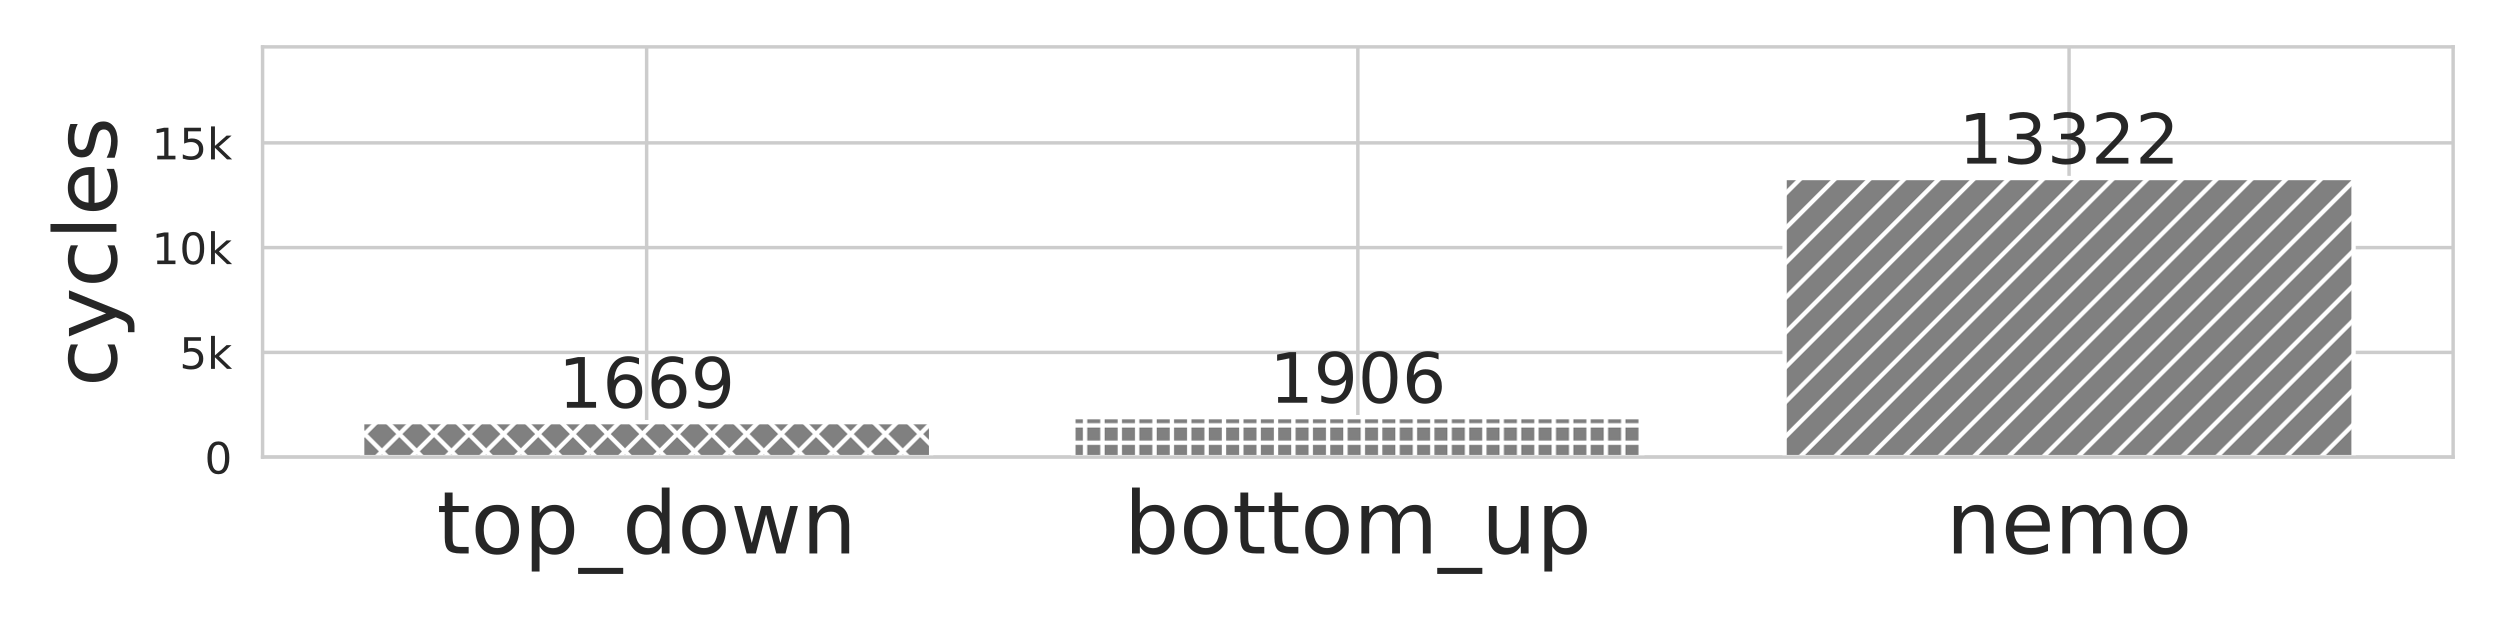
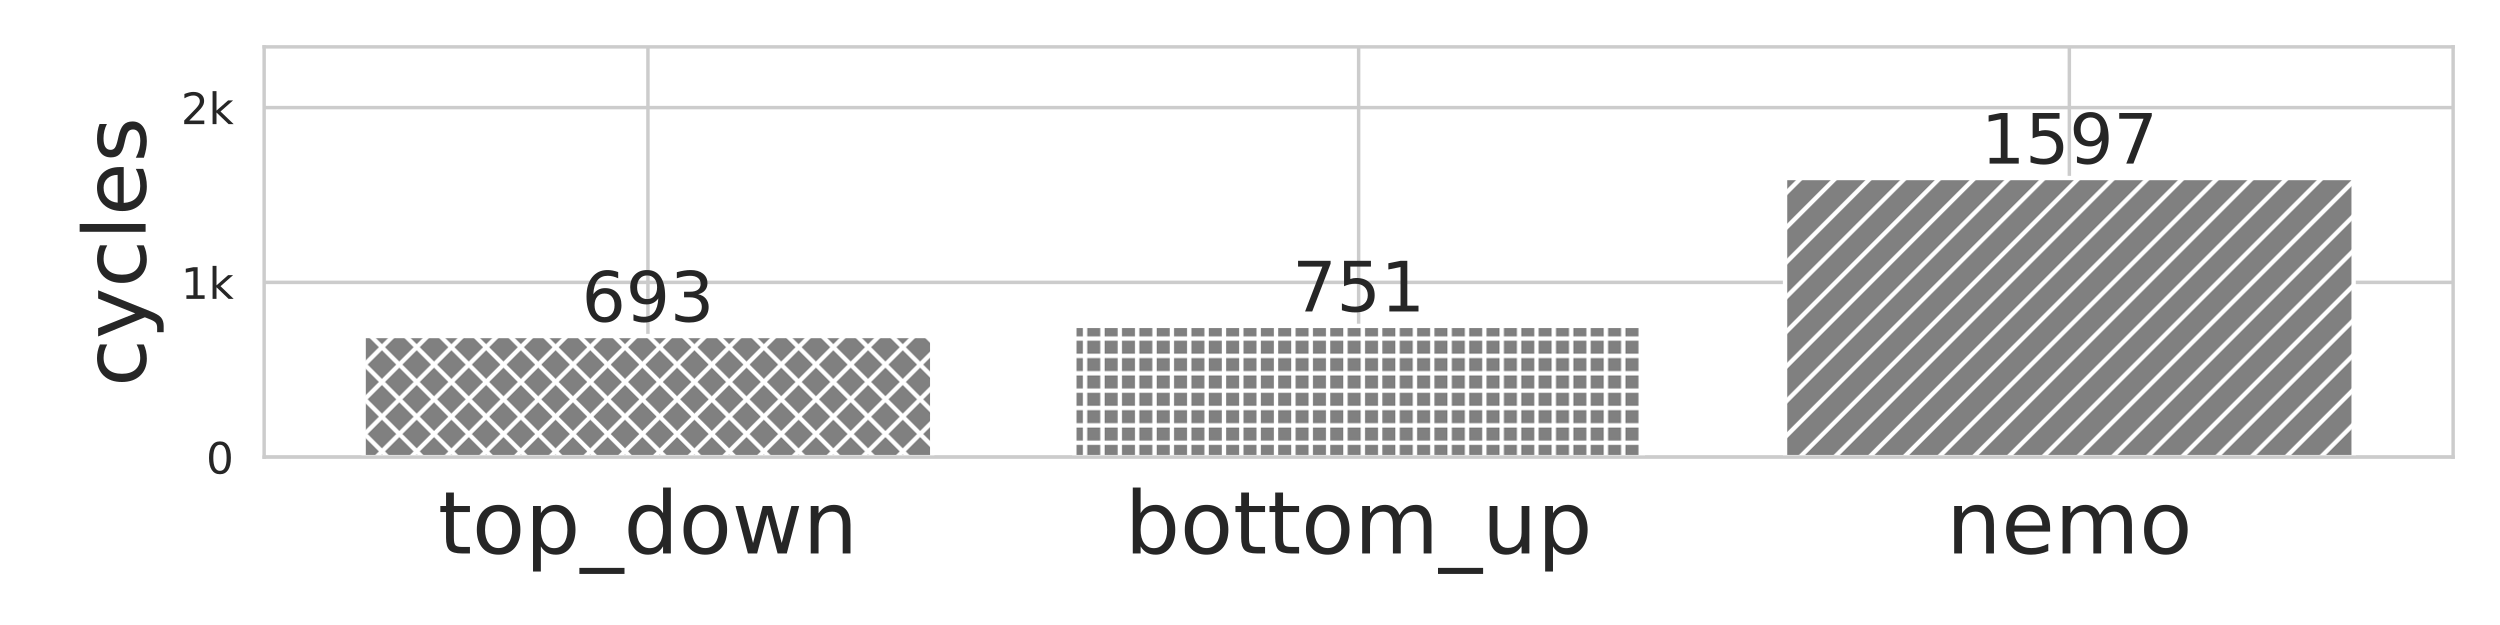
<svg xmlns="http://www.w3.org/2000/svg" xmlns:xlink="http://www.w3.org/1999/xlink" width="576pt" height="144pt" viewBox="0 0 576 144" version="1.1">
  <defs>
    <style type="text/css">*{stroke-linejoin: round; stroke-linecap: butt}</style>
  </defs>
  <g id="figure_1">
    <g id="patch_1">
      <path d="M 0 144  L 576 144  L 576 0  L 0 0  z " style="fill: #ffffff" />
    </g>
    <g id="axes_1">
      <g id="patch_2">
-         <path d="M 60.5 105.32  L 565.2 105.32  L 565.2 10.8  L 60.5 10.8  z " style="fill: #ffffff" />
+         <path d="M 60.86 105.32  L 565.2 105.32  L 565.2 10.8  L 60.86 10.8  z " style="fill: #ffffff" />
      </g>
      <g id="matplotlib.axis_1">
        <g id="xtick_1">
          <g id="line2d_1">
-             <path d="M 148.986 105.32  L 148.986 10.8  " clip-path="url(#pa482756205)" style="fill: none; stroke: #cccccc; stroke-width: 0.8; stroke-linecap: round" />
+             <path d="M 149.283 105.32  L 149.283 10.8  " clip-path="url(#p60c79a6643)" style="fill: none; stroke: #cccccc; stroke-width: 0.8; stroke-linecap: round" />
          </g>
          <g id="text_1">
-             <g style="fill: #262626" transform="translate(100.6161 127.5169) scale(0.2 -0.2)">
+             <g style="fill: #262626" transform="translate(100.9129 127.5169) scale(0.2 -0.2)">
              <defs>
                <path id="DejaVuSans-74" d="M 1172 4494  L 1172 3500  L 2356 3500  L 2356 3053  L 1172 3053  L 1172 1153  Q 1172 725 1289 603  Q 1406 481 1766 481  L 2356 481  L 2356 0  L 1766 0  Q 1100 0 847 248  Q 594 497 594 1153  L 594 3053  L 172 3053  L 172 3500  L 594 3500  L 594 4494  L 1172 4494  z " transform="scale(0.015625)" />
                <path id="DejaVuSans-6f" d="M 1959 3097  Q 1497 3097 1228 2736  Q 959 2375 959 1747  Q 959 1119 1226 758  Q 1494 397 1959 397  Q 2419 397 2687 759  Q 2956 1122 2956 1747  Q 2956 2369 2687 2733  Q 2419 3097 1959 3097  z M 1959 3584  Q 2709 3584 3137 3096  Q 3566 2609 3566 1747  Q 3566 888 3137 398  Q 2709 -91 1959 -91  Q 1206 -91 779 398  Q 353 888 353 1747  Q 353 2609 779 3096  Q 1206 3584 1959 3584  z " transform="scale(0.015625)" />
                <path id="DejaVuSans-70" d="M 1159 525  L 1159 -1331  L 581 -1331  L 581 3500  L 1159 3500  L 1159 2969  Q 1341 3281 1617 3432  Q 1894 3584 2278 3584  Q 2916 3584 3314 3078  Q 3713 2572 3713 1747  Q 3713 922 3314 415  Q 2916 -91 2278 -91  Q 1894 -91 1617 61  Q 1341 213 1159 525  z M 3116 1747  Q 3116 2381 2855 2742  Q 2594 3103 2138 3103  Q 1681 3103 1420 2742  Q 1159 2381 1159 1747  Q 1159 1113 1420 752  Q 1681 391 2138 391  Q 2594 391 2855 752  Q 3116 1113 3116 1747  z " transform="scale(0.015625)" />
                <path id="DejaVuSans-5f" d="M 3263 -1063  L 3263 -1509  L -63 -1509  L -63 -1063  L 3263 -1063  z " transform="scale(0.015625)" />
                <path id="DejaVuSans-64" d="M 2906 2969  L 2906 4863  L 3481 4863  L 3481 0  L 2906 0  L 2906 525  Q 2725 213 2448 61  Q 2172 -91 1784 -91  Q 1150 -91 751 415  Q 353 922 353 1747  Q 353 2572 751 3078  Q 1150 3584 1784 3584  Q 2172 3584 2448 3432  Q 2725 3281 2906 2969  z M 947 1747  Q 947 1113 1208 752  Q 1469 391 1925 391  Q 2381 391 2643 752  Q 2906 1113 2906 1747  Q 2906 2381 2643 2742  Q 2381 3103 1925 3103  Q 1469 3103 1208 2742  Q 947 2381 947 1747  z " transform="scale(0.015625)" />
                <path id="DejaVuSans-77" d="M 269 3500  L 844 3500  L 1563 769  L 2278 3500  L 2956 3500  L 3675 769  L 4391 3500  L 4966 3500  L 4050 0  L 3372 0  L 2619 2869  L 1863 0  L 1184 0  L 269 3500  z " transform="scale(0.015625)" />
                <path id="DejaVuSans-6e" d="M 3513 2113  L 3513 0  L 2938 0  L 2938 2094  Q 2938 2591 2744 2837  Q 2550 3084 2163 3084  Q 1697 3084 1428 2787  Q 1159 2491 1159 1978  L 1159 0  L 581 0  L 581 3500  L 1159 3500  L 1159 2956  Q 1366 3272 1645 3428  Q 1925 3584 2291 3584  Q 2894 3584 3203 3211  Q 3513 2838 3513 2113  z " transform="scale(0.015625)" />
              </defs>
              <use xlink:href="#DejaVuSans-74" />
              <use xlink:href="#DejaVuSans-6f" x="39.209" />
              <use xlink:href="#DejaVuSans-70" x="100.391" />
              <use xlink:href="#DejaVuSans-5f" x="163.867" />
              <use xlink:href="#DejaVuSans-64" x="213.867" />
              <use xlink:href="#DejaVuSans-6f" x="277.344" />
              <use xlink:href="#DejaVuSans-77" x="338.525" />
              <use xlink:href="#DejaVuSans-6e" x="420.312" />
            </g>
          </g>
        </g>
        <g id="xtick_2">
          <g id="line2d_2">
-             <path d="M 312.85 105.32  L 312.85 10.8  " clip-path="url(#pa482756205)" style="fill: none; stroke: #cccccc; stroke-width: 0.8; stroke-linecap: round" />
+             <path d="M 313.03 105.32  L 313.03 10.8  " clip-path="url(#p60c79a6643)" style="fill: none; stroke: #cccccc; stroke-width: 0.8; stroke-linecap: round" />
          </g>
          <g id="text_2">
-             <g style="fill: #262626" transform="translate(258.9969 127.5169) scale(0.2 -0.2)">
+             <g style="fill: #262626" transform="translate(259.1769 127.5169) scale(0.2 -0.2)">
              <defs>
                <path id="DejaVuSans-62" d="M 3116 1747  Q 3116 2381 2855 2742  Q 2594 3103 2138 3103  Q 1681 3103 1420 2742  Q 1159 2381 1159 1747  Q 1159 1113 1420 752  Q 1681 391 2138 391  Q 2594 391 2855 752  Q 3116 1113 3116 1747  z M 1159 2969  Q 1341 3281 1617 3432  Q 1894 3584 2278 3584  Q 2916 3584 3314 3078  Q 3713 2572 3713 1747  Q 3713 922 3314 415  Q 2916 -91 2278 -91  Q 1894 -91 1617 61  Q 1341 213 1159 525  L 1159 0  L 581 0  L 581 4863  L 1159 4863  L 1159 2969  z " transform="scale(0.015625)" />
                <path id="DejaVuSans-6d" d="M 3328 2828  Q 3544 3216 3844 3400  Q 4144 3584 4550 3584  Q 5097 3584 5394 3201  Q 5691 2819 5691 2113  L 5691 0  L 5113 0  L 5113 2094  Q 5113 2597 4934 2840  Q 4756 3084 4391 3084  Q 3944 3084 3684 2787  Q 3425 2491 3425 1978  L 3425 0  L 2847 0  L 2847 2094  Q 2847 2600 2669 2842  Q 2491 3084 2119 3084  Q 1678 3084 1418 2786  Q 1159 2488 1159 1978  L 1159 0  L 581 0  L 581 3500  L 1159 3500  L 1159 2956  Q 1356 3278 1631 3431  Q 1906 3584 2284 3584  Q 2666 3584 2933 3390  Q 3200 3197 3328 2828  z " transform="scale(0.015625)" />
                <path id="DejaVuSans-75" d="M 544 1381  L 544 3500  L 1119 3500  L 1119 1403  Q 1119 906 1312 657  Q 1506 409 1894 409  Q 2359 409 2629 706  Q 2900 1003 2900 1516  L 2900 3500  L 3475 3500  L 3475 0  L 2900 0  L 2900 538  Q 2691 219 2414 64  Q 2138 -91 1772 -91  Q 1169 -91 856 284  Q 544 659 544 1381  z M 1991 3584  L 1991 3584  z " transform="scale(0.015625)" />
              </defs>
              <use xlink:href="#DejaVuSans-62" />
              <use xlink:href="#DejaVuSans-6f" x="63.477" />
              <use xlink:href="#DejaVuSans-74" x="124.658" />
              <use xlink:href="#DejaVuSans-74" x="163.867" />
              <use xlink:href="#DejaVuSans-6f" x="203.076" />
              <use xlink:href="#DejaVuSans-6d" x="264.258" />
              <use xlink:href="#DejaVuSans-5f" x="361.67" />
              <use xlink:href="#DejaVuSans-75" x="411.67" />
              <use xlink:href="#DejaVuSans-70" x="475.049" />
            </g>
          </g>
        </g>
        <g id="xtick_3">
          <g id="line2d_3">
-             <path d="M 476.714 105.32  L 476.714 10.8  " clip-path="url(#pa482756205)" style="fill: none; stroke: #cccccc; stroke-width: 0.8; stroke-linecap: round" />
+             <path d="M 476.777 105.32  L 476.777 10.8  " clip-path="url(#p60c79a6643)" style="fill: none; stroke: #cccccc; stroke-width: 0.8; stroke-linecap: round" />
          </g>
          <g id="text_3">
-             <g style="fill: #262626" transform="translate(448.3636 127.5169) scale(0.2 -0.2)">
+             <g style="fill: #262626" transform="translate(448.4268 127.5169) scale(0.2 -0.2)">
              <defs>
                <path id="DejaVuSans-65" d="M 3597 1894  L 3597 1613  L 953 1613  Q 991 1019 1311 708  Q 1631 397 2203 397  Q 2534 397 2845 478  Q 3156 559 3463 722  L 3463 178  Q 3153 47 2828 -22  Q 2503 -91 2169 -91  Q 1331 -91 842 396  Q 353 884 353 1716  Q 353 2575 817 3079  Q 1281 3584 2069 3584  Q 2775 3584 3186 3129  Q 3597 2675 3597 1894  z M 3022 2063  Q 3016 2534 2758 2815  Q 2500 3097 2075 3097  Q 1594 3097 1305 2825  Q 1016 2553 972 2059  L 3022 2063  z " transform="scale(0.015625)" />
              </defs>
              <use xlink:href="#DejaVuSans-6e" />
              <use xlink:href="#DejaVuSans-65" x="63.379" />
              <use xlink:href="#DejaVuSans-6d" x="124.902" />
              <use xlink:href="#DejaVuSans-6f" x="222.314" />
            </g>
          </g>
        </g>
      </g>
      <g id="matplotlib.axis_2">
        <g id="ytick_1">
          <g id="line2d_4">
-             <path d="M 60.5 105.32  L 565.2 105.32  " clip-path="url(#pa482756205)" style="fill: none; stroke: #cccccc; stroke-width: 0.8; stroke-linecap: round" />
+             <path d="M 60.86 105.32  L 565.2 105.32  " clip-path="url(#p60c79a6643)" style="fill: none; stroke: #cccccc; stroke-width: 0.8; stroke-linecap: round" />
          </g>
          <g id="text_4">
-             <g style="fill: #262626" transform="translate(47.1375 109.1192) scale(0.1 -0.1)">
+             <g style="fill: #262626" transform="translate(47.4975 109.1192) scale(0.1 -0.1)">
              <defs>
                <path id="DejaVuSans-30" d="M 2034 4250  Q 1547 4250 1301 3770  Q 1056 3291 1056 2328  Q 1056 1369 1301 889  Q 1547 409 2034 409  Q 2525 409 2770 889  Q 3016 1369 3016 2328  Q 3016 3291 2770 3770  Q 2525 4250 2034 4250  z M 2034 4750  Q 2819 4750 3233 4129  Q 3647 3509 3647 2328  Q 3647 1150 3233 529  Q 2819 -91 2034 -91  Q 1250 -91 836 529  Q 422 1150 422 2328  Q 422 3509 836 4129  Q 1250 4750 2034 4750  z " transform="scale(0.015625)" />
              </defs>
              <use xlink:href="#DejaVuSans-30" />
            </g>
          </g>
        </g>
        <g id="ytick_2">
          <g id="line2d_5">
-             <path d="M 60.5 81.186  L 565.2 81.186  " clip-path="url(#pa482756205)" style="fill: none; stroke: #cccccc; stroke-width: 0.8; stroke-linecap: round" />
+             <path d="M 60.86 65.057  L 565.2 65.057  " clip-path="url(#p60c79a6643)" style="fill: none; stroke: #cccccc; stroke-width: 0.8; stroke-linecap: round" />
          </g>
          <g id="text_5">
-             <g style="fill: #262626" transform="translate(41.34687 84.98556) scale(0.1 -0.1)">
-               <defs>
-                 <path id="DejaVuSans-35" d="M 691 4666  L 3169 4666  L 3169 4134  L 1269 4134  L 1269 2991  Q 1406 3038 1543 3061  Q 1681 3084 1819 3084  Q 2600 3084 3056 2656  Q 3513 2228 3513 1497  Q 3513 744 3044 326  Q 2575 -91 1722 -91  Q 1428 -91 1123 -41  Q 819 9 494 109  L 494 744  Q 775 591 1075 516  Q 1375 441 1709 441  Q 2250 441 2565 725  Q 2881 1009 2881 1497  Q 2881 1984 2565 2268  Q 2250 2553 1709 2553  Q 1456 2553 1204 2497  Q 953 2441 691 2322  L 691 4666  z " transform="scale(0.015625)" />
+             <g style="fill: #262626" transform="translate(41.70687 68.85665) scale(0.1 -0.1)">
+               <defs>
+                 <path id="DejaVuSans-31" d="M 794 531  L 1825 531  L 1825 4091  L 703 3866  L 703 4441  L 1819 4666  L 2450 4666  L 2450 531  L 3481 531  L 3481 0  L 794 0  L 794 531  z " transform="scale(0.015625)" />
                <path id="DejaVuSans-6b" d="M 581 4863  L 1159 4863  L 1159 1991  L 2875 3500  L 3609 3500  L 1753 1863  L 3688 0  L 2938 0  L 1159 1709  L 1159 0  L 581 0  L 581 4863  z " transform="scale(0.015625)" />
              </defs>
-               <use xlink:href="#DejaVuSans-35" />
+               <use xlink:href="#DejaVuSans-31" />
              <use xlink:href="#DejaVuSans-6b" x="63.623" />
            </g>
          </g>
        </g>
        <g id="ytick_3">
          <g id="line2d_6">
-             <path d="M 60.5 57.053  L 565.2 57.053  " clip-path="url(#pa482756205)" style="fill: none; stroke: #cccccc; stroke-width: 0.8; stroke-linecap: round" />
+             <path d="M 60.86 24.795  L 565.2 24.795  " clip-path="url(#p60c79a6643)" style="fill: none; stroke: #cccccc; stroke-width: 0.8; stroke-linecap: round" />
          </g>
          <g id="text_6">
-             <g style="fill: #262626" transform="translate(34.98438 60.85189) scale(0.1 -0.1)">
-               <defs>
-                 <path id="DejaVuSans-31" d="M 794 531  L 1825 531  L 1825 4091  L 703 3866  L 703 4441  L 1819 4666  L 2450 4666  L 2450 531  L 3481 531  L 3481 0  L 794 0  L 794 531  z " transform="scale(0.015625)" />
-               </defs>
-               <use xlink:href="#DejaVuSans-31" />
-               <use xlink:href="#DejaVuSans-30" x="63.623" />
-               <use xlink:href="#DejaVuSans-6b" x="127.246" />
-             </g>
-           </g>
-         </g>
-         <g id="ytick_4">
-           <g id="line2d_7">
-             <path d="M 60.5 32.919  L 565.2 32.919  " clip-path="url(#pa482756205)" style="fill: none; stroke: #cccccc; stroke-width: 0.8; stroke-linecap: round" />
-           </g>
-           <g id="text_7">
-             <g style="fill: #262626" transform="translate(34.98438 36.71823) scale(0.1 -0.1)">
-               <use xlink:href="#DejaVuSans-31" />
-               <use xlink:href="#DejaVuSans-35" x="63.623" />
-               <use xlink:href="#DejaVuSans-6b" x="127.246" />
-             </g>
-           </g>
-         </g>
-         <g id="text_8">
-           <g style="fill: #262626" transform="translate(26.825 89.11625) rotate(-90) scale(0.2 -0.2)">
+             <g style="fill: #262626" transform="translate(41.70687 28.59408) scale(0.1 -0.1)">
+               <defs>
+                 <path id="DejaVuSans-32" d="M 1228 531  L 3431 531  L 3431 0  L 469 0  L 469 531  Q 828 903 1448 1529  Q 2069 2156 2228 2338  Q 2531 2678 2651 2914  Q 2772 3150 2772 3378  Q 2772 3750 2511 3984  Q 2250 4219 1831 4219  Q 1534 4219 1204 4116  Q 875 4013 500 3803  L 500 4441  Q 881 4594 1212 4672  Q 1544 4750 1819 4750  Q 2544 4750 2975 4387  Q 3406 4025 3406 3419  Q 3406 3131 3298 2873  Q 3191 2616 2906 2266  Q 2828 2175 2409 1742  Q 1991 1309 1228 531  z " transform="scale(0.015625)" />
+               </defs>
+               <use xlink:href="#DejaVuSans-32" />
+               <use xlink:href="#DejaVuSans-6b" x="63.623" />
+             </g>
+           </g>
+         </g>
+         <g id="text_7">
+           <g style="fill: #262626" transform="translate(33.5475 89.11625) rotate(-90) scale(0.2 -0.2)">
            <defs>
              <path id="DejaVuSans-63" d="M 3122 3366  L 3122 2828  Q 2878 2963 2633 3030  Q 2388 3097 2138 3097  Q 1578 3097 1268 2742  Q 959 2388 959 1747  Q 959 1106 1268 751  Q 1578 397 2138 397  Q 2388 397 2633 464  Q 2878 531 3122 666  L 3122 134  Q 2881 22 2623 -34  Q 2366 -91 2075 -91  Q 1284 -91 818 406  Q 353 903 353 1747  Q 353 2603 823 3093  Q 1294 3584 2113 3584  Q 2378 3584 2631 3529  Q 2884 3475 3122 3366  z " transform="scale(0.015625)" />
              <path id="DejaVuSans-79" d="M 2059 -325  Q 1816 -950 1584 -1140  Q 1353 -1331 966 -1331  L 506 -1331  L 506 -850  L 844 -850  Q 1081 -850 1212 -737  Q 1344 -625 1503 -206  L 1606 56  L 191 3500  L 800 3500  L 1894 763  L 2988 3500  L 3597 3500  L 2059 -325  z " transform="scale(0.015625)" />
              <path id="DejaVuSans-6c" d="M 603 4863  L 1178 4863  L 1178 0  L 603 0  L 603 4863  z " transform="scale(0.015625)" />
              <path id="DejaVuSans-73" d="M 2834 3397  L 2834 2853  Q 2591 2978 2328 3040  Q 2066 3103 1784 3103  Q 1356 3103 1142 2972  Q 928 2841 928 2578  Q 928 2378 1081 2264  Q 1234 2150 1697 2047  L 1894 2003  Q 2506 1872 2764 1633  Q 3022 1394 3022 966  Q 3022 478 2636 193  Q 2250 -91 1575 -91  Q 1294 -91 989 -36  Q 684 19 347 128  L 347 722  Q 666 556 975 473  Q 1284 391 1588 391  Q 1994 391 2212 530  Q 2431 669 2431 922  Q 2431 1156 2273 1281  Q 2116 1406 1581 1522  L 1381 1569  Q 847 1681 609 1914  Q 372 2147 372 2553  Q 372 3047 722 3315  Q 1072 3584 1716 3584  Q 2034 3584 2315 3537  Q 2597 3491 2834 3397  z " transform="scale(0.015625)" />
            </defs>
            <use xlink:href="#DejaVuSans-63" />
            <use xlink:href="#DejaVuSans-79" x="54.98" />
            <use xlink:href="#DejaVuSans-63" x="114.16" />
            <use xlink:href="#DejaVuSans-6c" x="169.141" />
            <use xlink:href="#DejaVuSans-65" x="196.924" />
            <use xlink:href="#DejaVuSans-73" x="258.447" />
          </g>
        </g>
      </g>
      <g id="patch_3">
-         <path d="M 83.441 105.32  L 214.532 105.32  L 214.532 97.264  L 83.441 97.264  z " clip-path="url(#pa482756205)" style="fill: url(#h0855159499); stroke: #ffffff; stroke-linejoin: miter" />
+         <path d="M 83.785 105.32  L 214.782 105.32  L 214.782 77.418  L 83.785 77.418  z " clip-path="url(#p60c79a6643)" style="fill: url(#h12fb80d2a8); stroke: #ffffff; stroke-linejoin: miter" />
      </g>
      <g id="patch_4">
-         <path d="M 247.305 105.32  L 378.395 105.32  L 378.395 96.12  L 247.305 96.12  z " clip-path="url(#pa482756205)" style="fill: url(#hf1724cd19f); stroke: #ffffff; stroke-linejoin: miter" />
+         <path d="M 247.531 105.32  L 378.529 105.32  L 378.529 75.083  L 247.531 75.083  z " clip-path="url(#p60c79a6643)" style="fill: url(#h90b7301915); stroke: #ffffff; stroke-linejoin: miter" />
      </g>
      <g id="patch_5">
-         <path d="M 411.168 105.32  L 542.259 105.32  L 542.259 41.021  L 411.168 41.021  z " clip-path="url(#pa482756205)" style="fill: url(#h2d83d77207); stroke: #ffffff; stroke-linejoin: miter" />
+         <path d="M 411.278 105.32  L 542.275 105.32  L 542.275 41.021  L 411.278 41.021  z " clip-path="url(#p60c79a6643)" style="fill: url(#hc062440284); stroke: #ffffff; stroke-linejoin: miter" />
      </g>
      <g id="patch_6">
-         <path d="M 60.5 105.32  L 60.5 10.8  " style="fill: none; stroke: #cccccc; stroke-width: 0.8; stroke-linejoin: miter; stroke-linecap: square" />
+         <path d="M 60.86 105.32  L 60.86 10.8  " style="fill: none; stroke: #cccccc; stroke-width: 0.8; stroke-linejoin: miter; stroke-linecap: square" />
      </g>
      <g id="patch_7">
        <path d="M 565.2 105.32  L 565.2 10.8  " style="fill: none; stroke: #cccccc; stroke-width: 0.8; stroke-linejoin: miter; stroke-linecap: square" />
      </g>
      <g id="patch_8">
-         <path d="M 60.5 105.32  L 565.2 105.32  " style="fill: none; stroke: #cccccc; stroke-width: 0.8; stroke-linejoin: miter; stroke-linecap: square" />
+         <path d="M 60.86 105.32  L 565.2 105.32  " style="fill: none; stroke: #cccccc; stroke-width: 0.8; stroke-linejoin: miter; stroke-linecap: square" />
      </g>
      <g id="patch_9">
-         <path d="M 60.5 10.8  L 565.2 10.8  " style="fill: none; stroke: #cccccc; stroke-width: 0.8; stroke-linejoin: miter; stroke-linecap: square" />
-       </g>
-       <g id="text_9">
-         <g style="fill: #262626" transform="translate(128.6264 93.93668) scale(0.16 -0.16)">
+         <path d="M 60.86 10.8  L 565.2 10.8  " style="fill: none; stroke: #cccccc; stroke-width: 0.8; stroke-linejoin: miter; stroke-linecap: square" />
+       </g>
+       <g id="text_8">
+         <g style="fill: #262626" transform="translate(134.0132 74.09054) scale(0.16 -0.16)">
          <defs>
            <path id="DejaVuSans-36" d="M 2113 2584  Q 1688 2584 1439 2293  Q 1191 2003 1191 1497  Q 1191 994 1439 701  Q 1688 409 2113 409  Q 2538 409 2786 701  Q 3034 994 3034 1497  Q 3034 2003 2786 2293  Q 2538 2584 2113 2584  z M 3366 4563  L 3366 3988  Q 3128 4100 2886 4159  Q 2644 4219 2406 4219  Q 1781 4219 1451 3797  Q 1122 3375 1075 2522  Q 1259 2794 1537 2939  Q 1816 3084 2150 3084  Q 2853 3084 3261 2657  Q 3669 2231 3669 1497  Q 3669 778 3244 343  Q 2819 -91 2113 -91  Q 1303 -91 875 529  Q 447 1150 447 2328  Q 447 3434 972 4092  Q 1497 4750 2381 4750  Q 2619 4750 2861 4703  Q 3103 4656 3366 4563  z " transform="scale(0.015625)" />
            <path id="DejaVuSans-39" d="M 703 97  L 703 672  Q 941 559 1184 500  Q 1428 441 1663 441  Q 2288 441 2617 861  Q 2947 1281 2994 2138  Q 2813 1869 2534 1725  Q 2256 1581 1919 1581  Q 1219 1581 811 2004  Q 403 2428 403 3163  Q 403 3881 828 4315  Q 1253 4750 1959 4750  Q 2769 4750 3195 4129  Q 3622 3509 3622 2328  Q 3622 1225 3098 567  Q 2575 -91 1691 -91  Q 1453 -91 1209 -44  Q 966 3 703 97  z M 1959 2075  Q 2384 2075 2632 2365  Q 2881 2656 2881 3163  Q 2881 3666 2632 3958  Q 2384 4250 1959 4250  Q 1534 4250 1286 3958  Q 1038 3666 1038 3163  Q 1038 2656 1286 2365  Q 1534 2075 1959 2075  z " transform="scale(0.015625)" />
+             <path id="DejaVuSans-33" d="M 2597 2516  Q 3050 2419 3304 2112  Q 3559 1806 3559 1356  Q 3559 666 3084 287  Q 2609 -91 1734 -91  Q 1441 -91 1130 -33  Q 819 25 488 141  L 488 750  Q 750 597 1062 519  Q 1375 441 1716 441  Q 2309 441 2620 675  Q 2931 909 2931 1356  Q 2931 1769 2642 2001  Q 2353 2234 1838 2234  L 1294 2234  L 1294 2753  L 1863 2753  Q 2328 2753 2575 2939  Q 2822 3125 2822 3475  Q 2822 3834 2567 4026  Q 2313 4219 1838 4219  Q 1578 4219 1281 4162  Q 984 4106 628 3988  L 628 4550  Q 988 4650 1302 4700  Q 1616 4750 1894 4750  Q 2613 4750 3031 4423  Q 3450 4097 3450 3541  Q 3450 3153 3228 2886  Q 3006 2619 2597 2516  z " transform="scale(0.015625)" />
          </defs>
+           <use xlink:href="#DejaVuSans-36" />
+           <use xlink:href="#DejaVuSans-39" x="63.623" />
+           <use xlink:href="#DejaVuSans-33" x="127.246" />
+         </g>
+       </g>
+       <g id="text_9">
+         <g style="fill: #262626" transform="translate(297.76 71.75531) scale(0.16 -0.16)">
+           <defs>
+             <path id="DejaVuSans-37" d="M 525 4666  L 3525 4666  L 3525 4397  L 1831 0  L 1172 0  L 2766 4134  L 525 4134  L 525 4666  z " transform="scale(0.015625)" />
+             <path id="DejaVuSans-35" d="M 691 4666  L 3169 4666  L 3169 4134  L 1269 4134  L 1269 2991  Q 1406 3038 1543 3061  Q 1681 3084 1819 3084  Q 2600 3084 3056 2656  Q 3513 2228 3513 1497  Q 3513 744 3044 326  Q 2575 -91 1722 -91  Q 1428 -91 1123 -41  Q 819 9 494 109  L 494 744  Q 775 591 1075 516  Q 1375 441 1709 441  Q 2250 441 2565 725  Q 2881 1009 2881 1497  Q 2881 1984 2565 2268  Q 2250 2553 1709 2553  Q 1456 2553 1204 2497  Q 953 2441 691 2322  L 691 4666  z " transform="scale(0.015625)" />
+           </defs>
+           <use xlink:href="#DejaVuSans-37" />
+           <use xlink:href="#DejaVuSans-35" x="63.623" />
+           <use xlink:href="#DejaVuSans-31" x="127.246" />
+         </g>
+       </g>
+       <g id="text_10">
+         <g style="fill: #262626" transform="translate(456.4168 37.69318) scale(0.16 -0.16)">
          <use xlink:href="#DejaVuSans-31" />
-           <use xlink:href="#DejaVuSans-36" x="63.623" />
-           <use xlink:href="#DejaVuSans-36" x="127.246" />
-           <use xlink:href="#DejaVuSans-39" x="190.869" />
-         </g>
-       </g>
-       <g id="text_10">
-         <g style="fill: #262626" transform="translate(292.49 92.79275) scale(0.16 -0.16)">
-           <use xlink:href="#DejaVuSans-31" />
-           <use xlink:href="#DejaVuSans-39" x="63.623" />
-           <use xlink:href="#DejaVuSans-30" x="127.246" />
-           <use xlink:href="#DejaVuSans-36" x="190.869" />
-         </g>
-       </g>
-       <g id="text_11">
-         <g style="fill: #262626" transform="translate(451.2636 37.69318) scale(0.16 -0.16)">
-           <defs>
-             <path id="DejaVuSans-33" d="M 2597 2516  Q 3050 2419 3304 2112  Q 3559 1806 3559 1356  Q 3559 666 3084 287  Q 2609 -91 1734 -91  Q 1441 -91 1130 -33  Q 819 25 488 141  L 488 750  Q 750 597 1062 519  Q 1375 441 1716 441  Q 2309 441 2620 675  Q 2931 909 2931 1356  Q 2931 1769 2642 2001  Q 2353 2234 1838 2234  L 1294 2234  L 1294 2753  L 1863 2753  Q 2328 2753 2575 2939  Q 2822 3125 2822 3475  Q 2822 3834 2567 4026  Q 2313 4219 1838 4219  Q 1578 4219 1281 4162  Q 984 4106 628 3988  L 628 4550  Q 988 4650 1302 4700  Q 1616 4750 1894 4750  Q 2613 4750 3031 4423  Q 3450 4097 3450 3541  Q 3450 3153 3228 2886  Q 3006 2619 2597 2516  z " transform="scale(0.015625)" />
-             <path id="DejaVuSans-32" d="M 1228 531  L 3431 531  L 3431 0  L 469 0  L 469 531  Q 828 903 1448 1529  Q 2069 2156 2228 2338  Q 2531 2678 2651 2914  Q 2772 3150 2772 3378  Q 2772 3750 2511 3984  Q 2250 4219 1831 4219  Q 1534 4219 1204 4116  Q 875 4013 500 3803  L 500 4441  Q 881 4594 1212 4672  Q 1544 4750 1819 4750  Q 2544 4750 2975 4387  Q 3406 4025 3406 3419  Q 3406 3131 3298 2873  Q 3191 2616 2906 2266  Q 2828 2175 2409 1742  Q 1991 1309 1228 531  z " transform="scale(0.015625)" />
-           </defs>
-           <use xlink:href="#DejaVuSans-31" />
-           <use xlink:href="#DejaVuSans-33" x="63.623" />
-           <use xlink:href="#DejaVuSans-33" x="127.246" />
-           <use xlink:href="#DejaVuSans-32" x="190.869" />
-           <use xlink:href="#DejaVuSans-32" x="254.492" />
+           <use xlink:href="#DejaVuSans-35" x="63.623" />
+           <use xlink:href="#DejaVuSans-39" x="127.246" />
+           <use xlink:href="#DejaVuSans-37" x="190.869" />
        </g>
      </g>
    </g>
  </g>
  <defs>
-     <clipPath id="pa482756205">
-       <rect x="60.5" y="10.8" width="504.7" height="94.52" />
+     <clipPath id="p60c79a6643">
+       <rect x="60.86" y="10.8" width="504.34" height="94.52" />
    </clipPath>
  </defs>
  <defs>
-     <pattern id="h0855159499" patternUnits="userSpaceOnUse" x="0" y="0" width="72" height="72">
+     <pattern id="h12fb80d2a8" patternUnits="userSpaceOnUse" x="0" y="0" width="72" height="72">
      <rect x="0" y="0" width="73" height="73" fill="#808080" />
      <path d="M -36 36  L 36 -36  M -32 40  L 40 -32  M -28 44  L 44 -28  M -24 48  L 48 -24  M -20 52  L 52 -20  M -16 56  L 56 -16  M -12 60  L 60 -12  M -8 64  L 64 -8  M -4 68  L 68 -4  M 0 72  L 72 0  M 4 76  L 76 4  M 8 80  L 80 8  M 12 84  L 84 12  M 16 88  L 88 16  M 20 92  L 92 20  M 24 96  L 96 24  M 28 100  L 100 28  M 32 104  L 104 32  M 36 108  L 108 36  M -36 36  L 36 108  M -32 32  L 40 104  M -28 28  L 44 100  M -24 24  L 48 96  M -20 20  L 52 92  M -16 16  L 56 88  M -12 12  L 60 84  M -8 8  L 64 80  M -4 4  L 68 76  M 0 0  L 72 72  M 4 -4  L 76 68  M 8 -8  L 80 64  M 12 -12  L 84 60  M 16 -16  L 88 56  M 20 -20  L 92 52  M 24 -24  L 96 48  M 28 -28  L 100 44  M 32 -32  L 104 40  M 36 -36  L 108 36  " style="fill: #ffffff; stroke: #ffffff; stroke-width: 1.0; stroke-linecap: butt; stroke-linejoin: miter" />
    </pattern>
-     <pattern id="hf1724cd19f" patternUnits="userSpaceOnUse" x="0" y="0" width="72" height="72">
+     <pattern id="h90b7301915" patternUnits="userSpaceOnUse" x="0" y="0" width="72" height="72">
      <rect x="0" y="0" width="73" height="73" fill="#808080" />
      <path d="M 0 70  L 72 70  M 0 66  L 72 66  M 0 62  L 72 62  M 0 58  L 72 58  M 0 54  L 72 54  M 0 50  L 72 50  M 0 46  L 72 46  M 0 42  L 72 42  M 0 38  L 72 38  M 0 34  L 72 34  M 0 30  L 72 30  M 0 26  L 72 26  M 0 22  L 72 22  M 0 18  L 72 18  M 0 14  L 72 14  M 0 10  L 72 10  M 0 6  L 72 6  M 0 2  L 72 2  M 2 72  L 2 0  M 6 72  L 6 0  M 10 72  L 10 0  M 14 72  L 14 0  M 18 72  L 18 0  M 22 72  L 22 0  M 26 72  L 26 0  M 30 72  L 30 0  M 34 72  L 34 0  M 38 72  L 38 0  M 42 72  L 42 0  M 46 72  L 46 0  M 50 72  L 50 0  M 54 72  L 54 0  M 58 72  L 58 0  M 62 72  L 62 0  M 66 72  L 66 0  M 70 72  L 70 0  " style="fill: #ffffff; stroke: #ffffff; stroke-width: 1.0; stroke-linecap: butt; stroke-linejoin: miter" />
    </pattern>
-     <pattern id="h2d83d77207" patternUnits="userSpaceOnUse" x="0" y="0" width="72" height="72">
+     <pattern id="hc062440284" patternUnits="userSpaceOnUse" x="0" y="0" width="72" height="72">
      <rect x="0" y="0" width="73" height="73" fill="#808080" />
      <path d="M -36 36  L 36 -36  M -32 40  L 40 -32  M -28 44  L 44 -28  M -24 48  L 48 -24  M -20 52  L 52 -20  M -16 56  L 56 -16  M -12 60  L 60 -12  M -8 64  L 64 -8  M -4 68  L 68 -4  M 0 72  L 72 0  M 4 76  L 76 4  M 8 80  L 80 8  M 12 84  L 84 12  M 16 88  L 88 16  M 20 92  L 92 20  M 24 96  L 96 24  M 28 100  L 100 28  M 32 104  L 104 32  M 36 108  L 108 36  " style="fill: #ffffff; stroke: #ffffff; stroke-width: 1.0; stroke-linecap: butt; stroke-linejoin: miter" />
    </pattern>
  </defs>
</svg>
